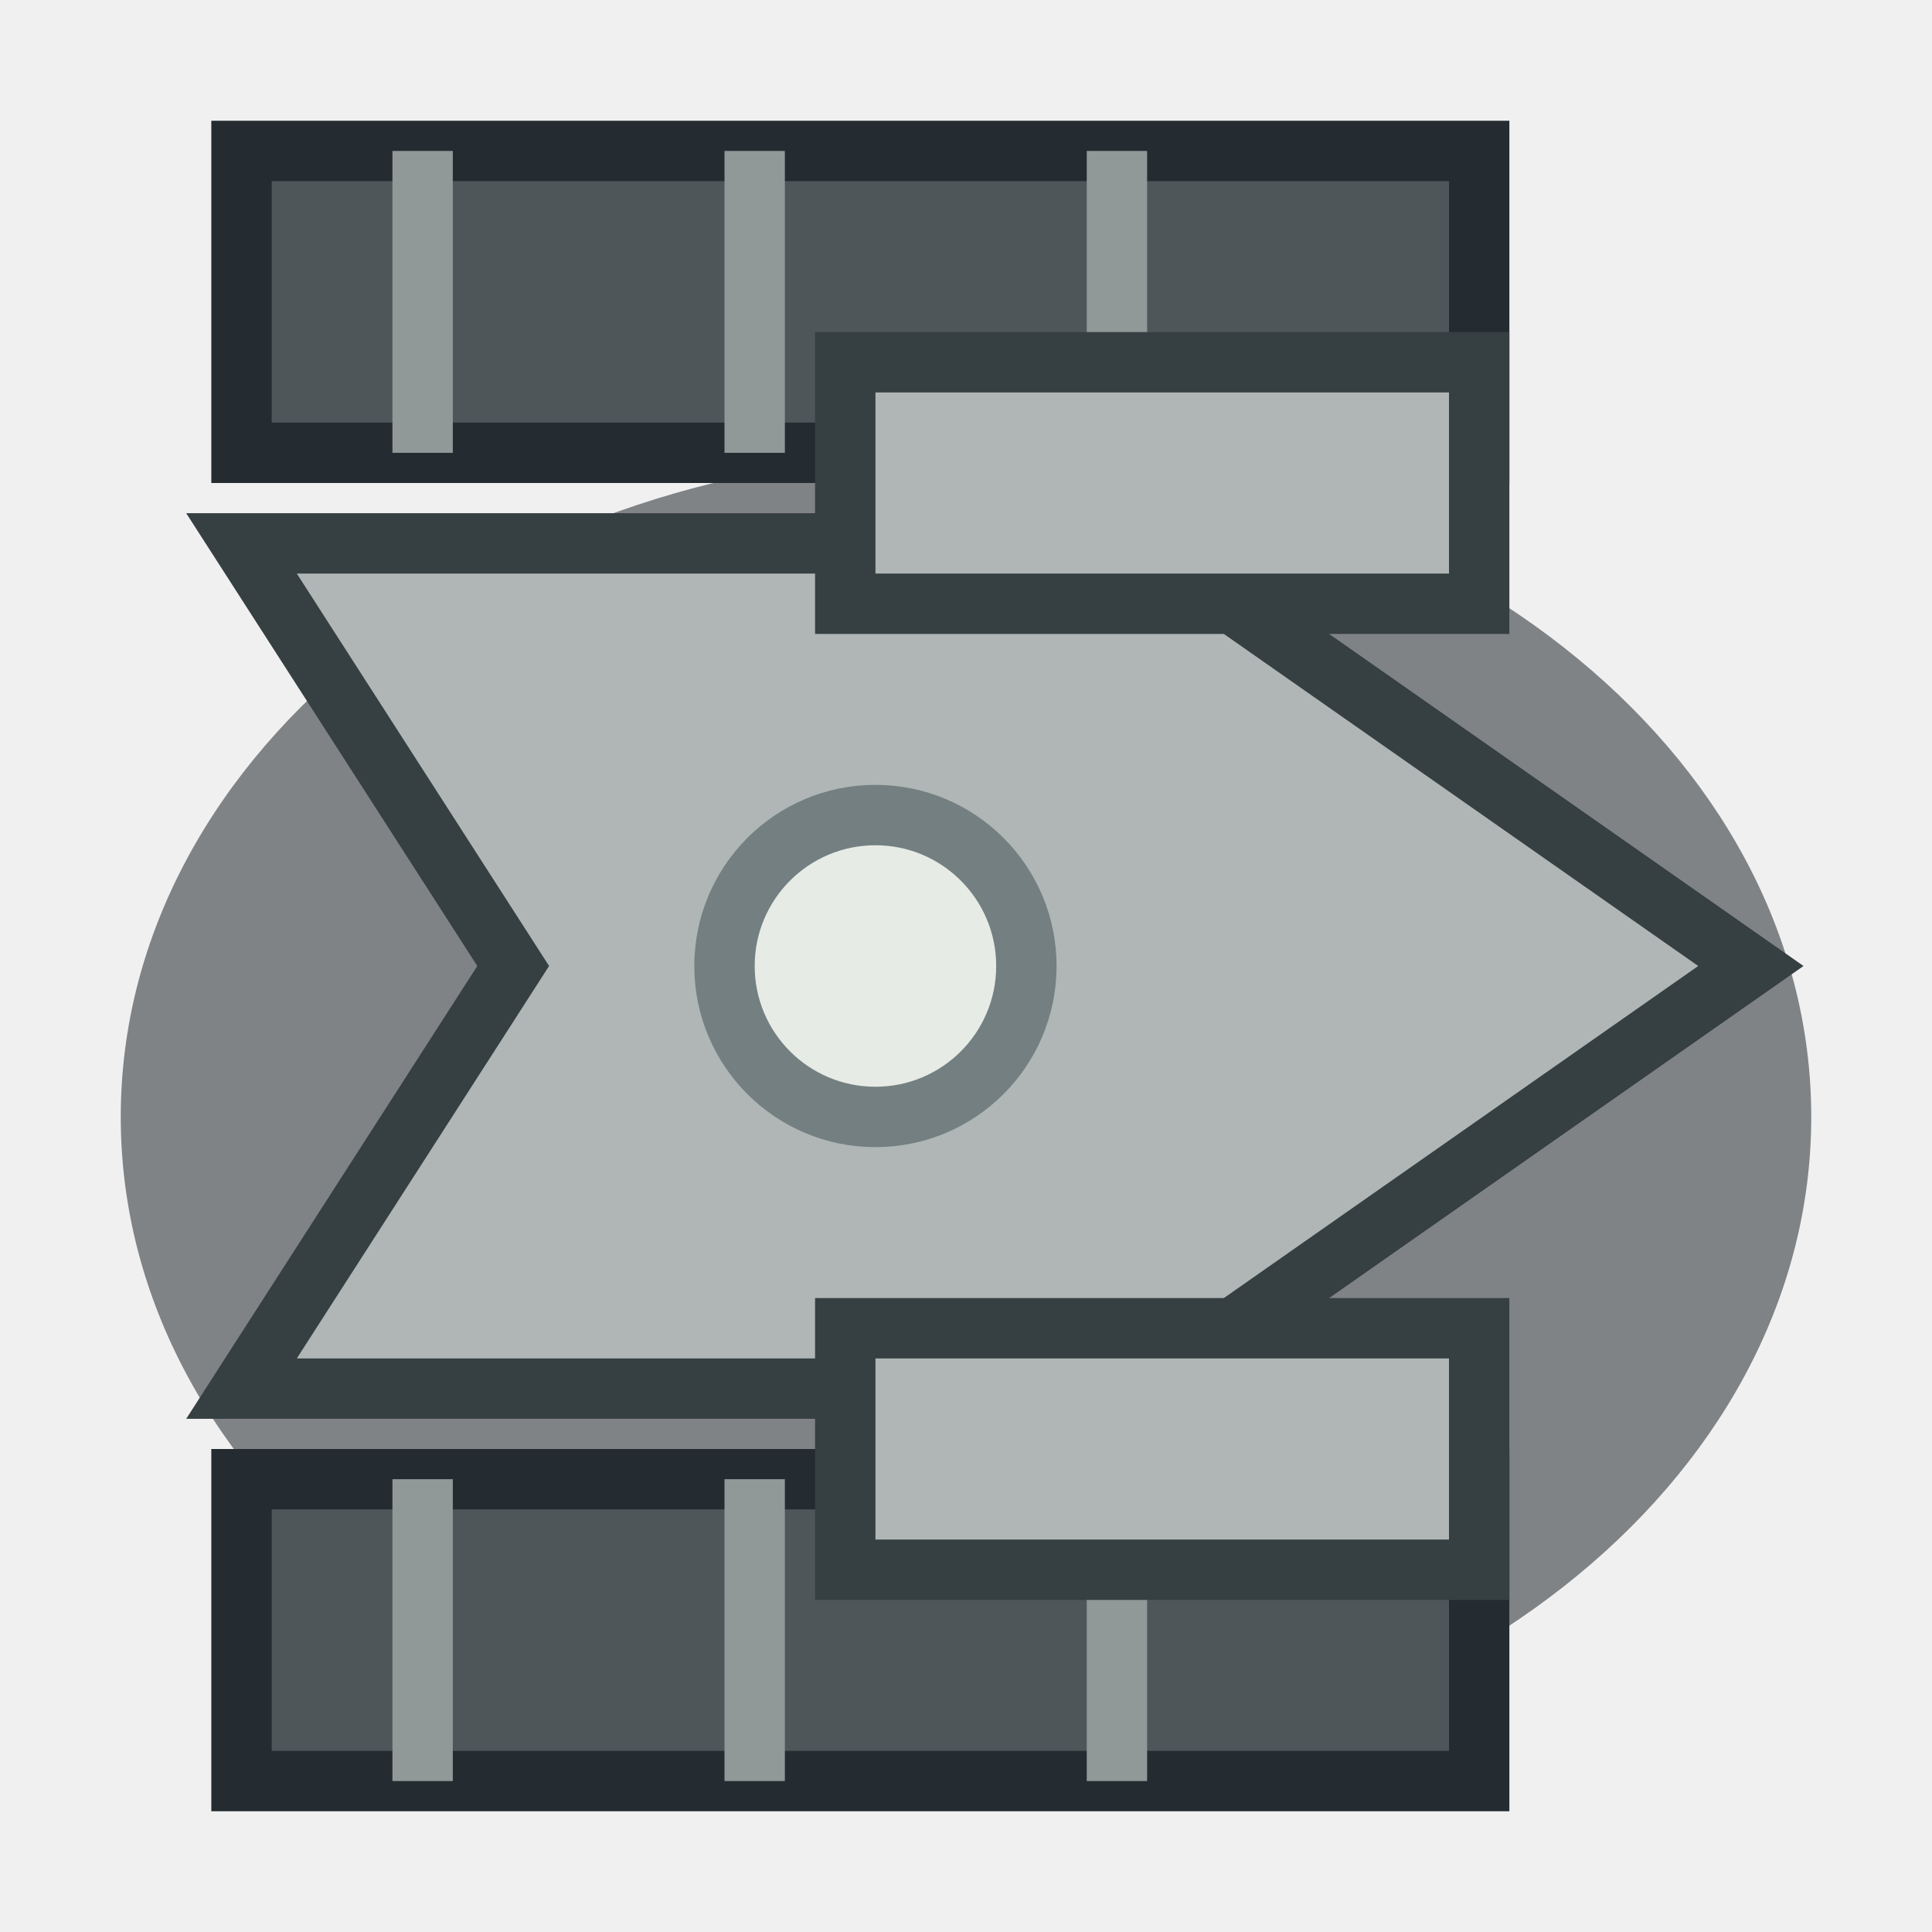
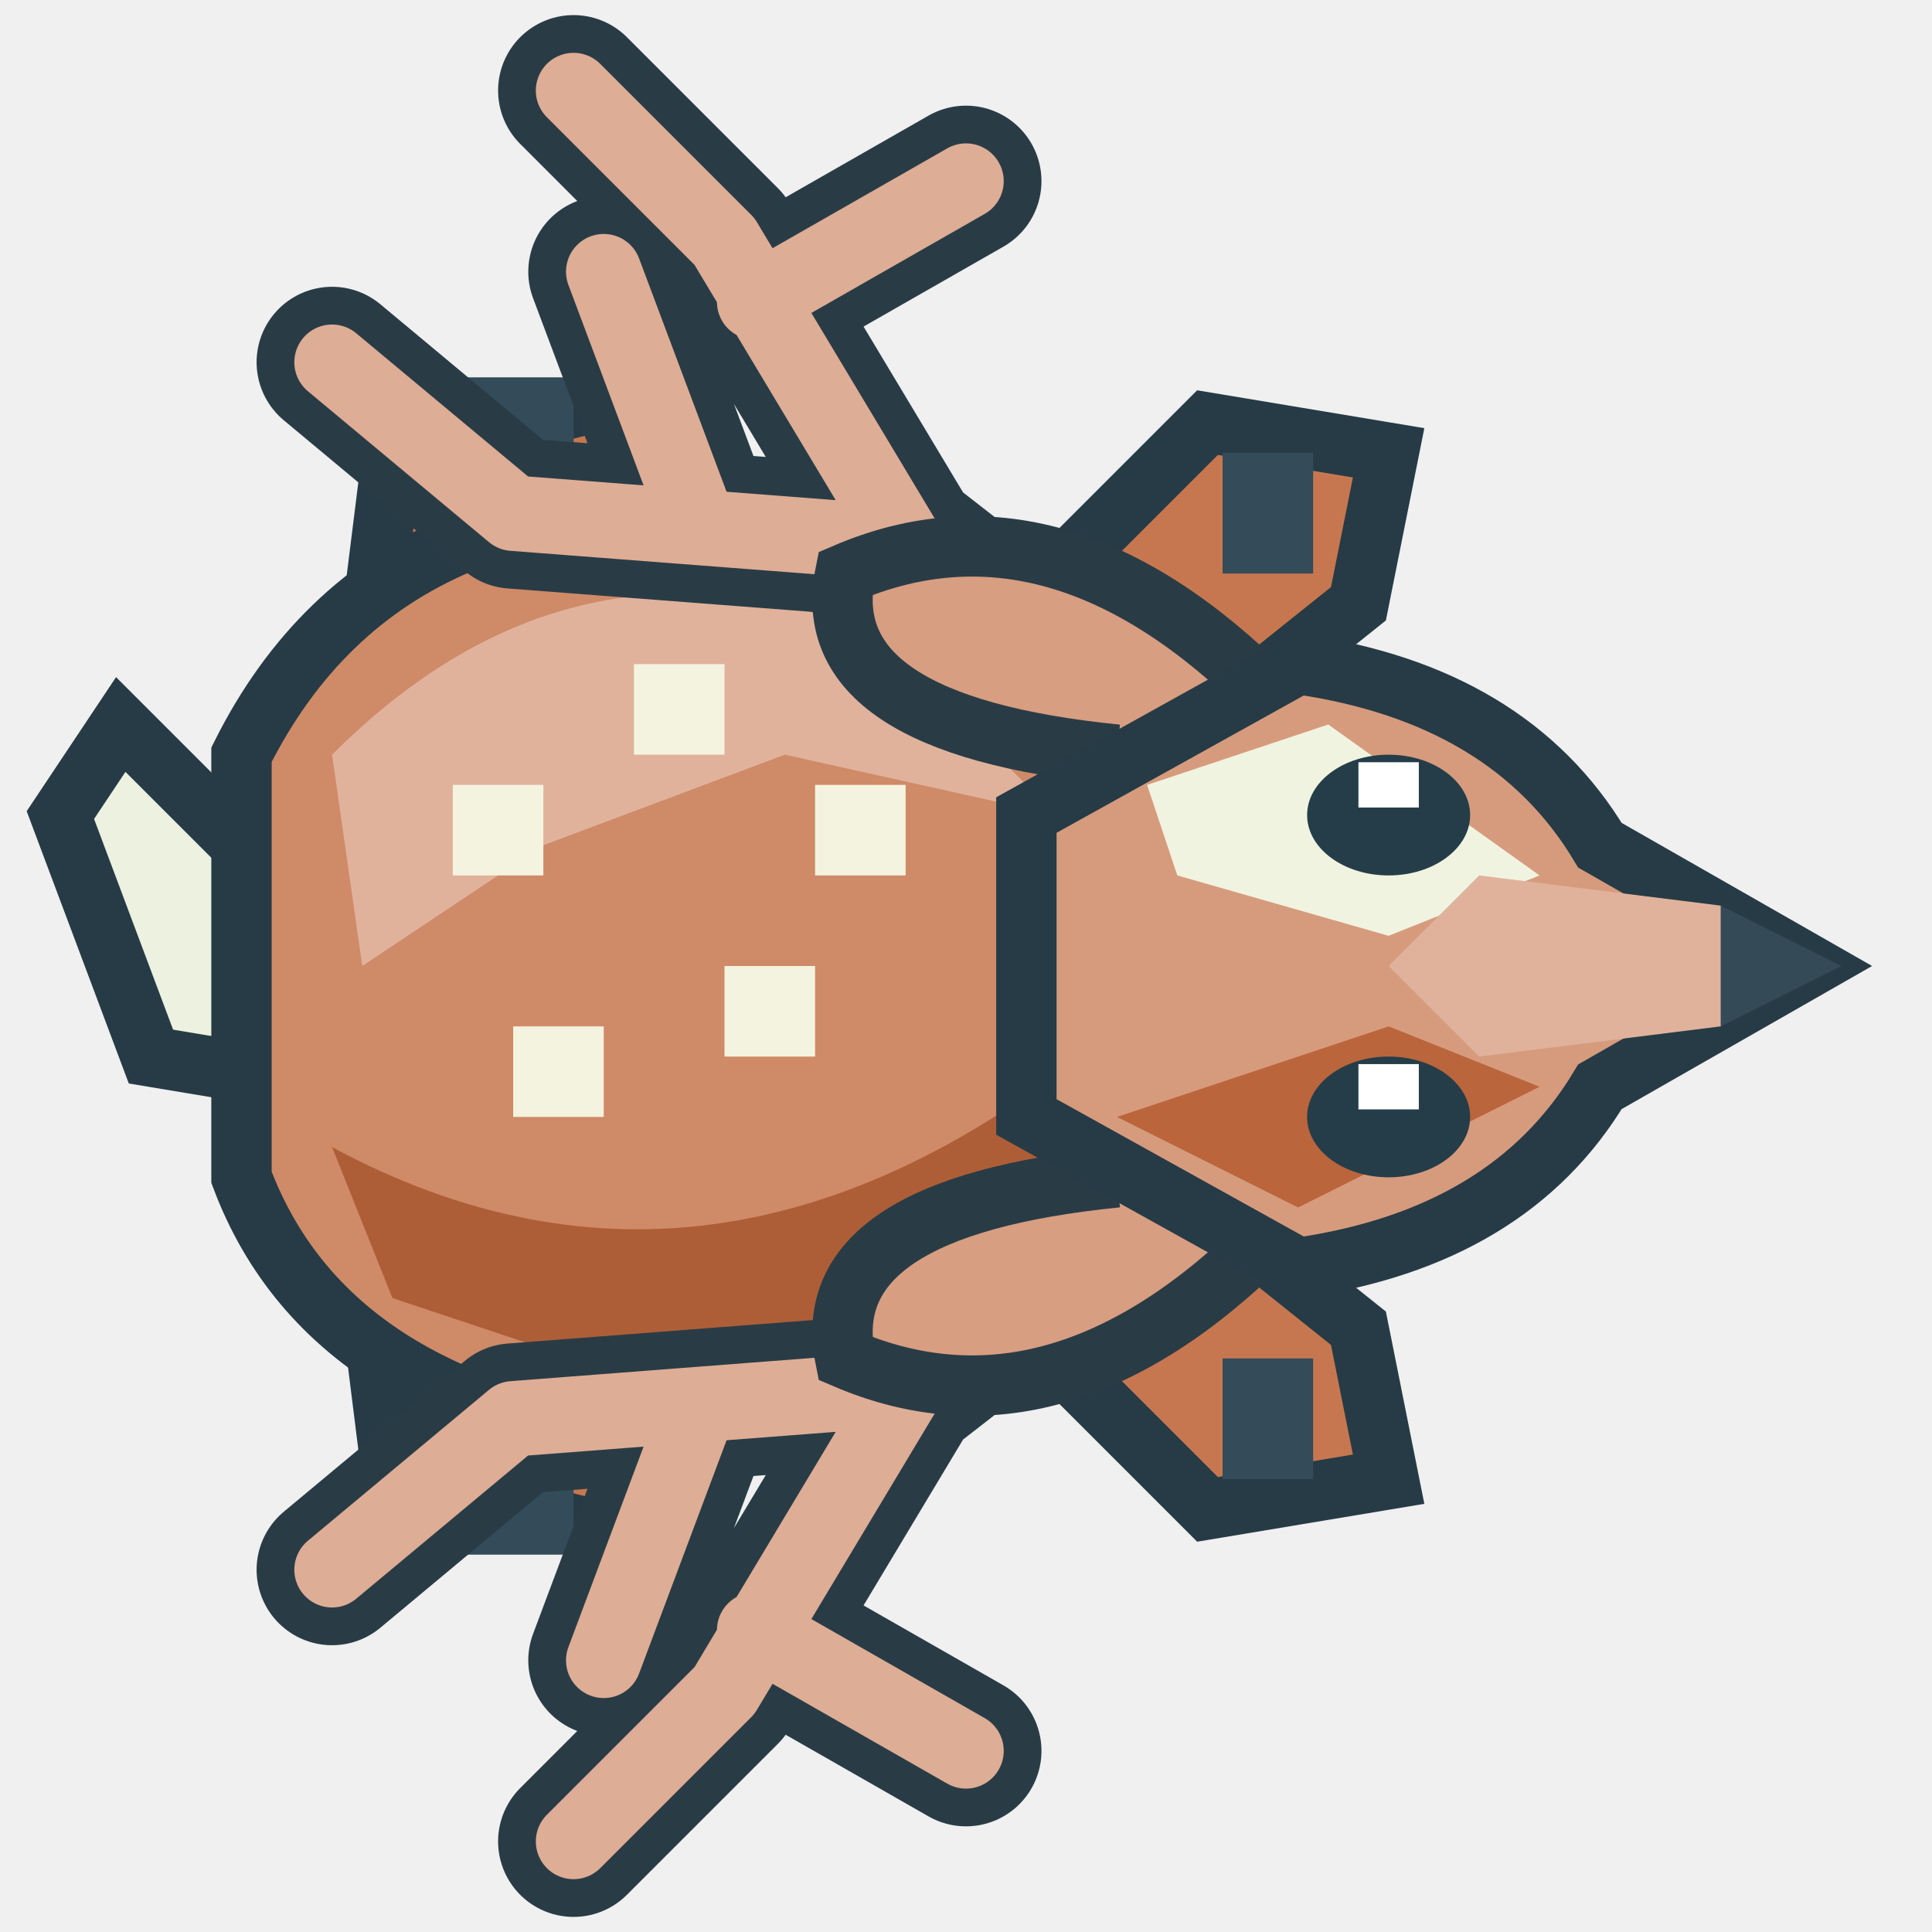
<svg xmlns="http://www.w3.org/2000/svg" width="64" height="64" viewBox="0 0 64 64">
-   <ellipse cx="32" cy="37" rx="28" ry="22" fill="#11171b" fill-opacity=".5" />
-   <path d="M8 5H49V15H8ZM8 49H49V59H8Z" fill="#4e5659" stroke="#252c31" stroke-width="2" />
-   <path d="M14 5V15M25 5V15M37 5V15M14 49V59M25 49V59M37 49V59" stroke="#909898" stroke-width="2" />
-   <g fill="#afb6b5" stroke="#363f42" stroke-width="2">
-     <path d="M8 18H38L58 32L38 46H8L17 32Z" />
-     <path d="M28 12H49V20H28ZM28 44H49V52H28Z" />
-   </g>
-   <circle cx="29" cy="32" r="5" fill="#e7ebe5" stroke="#737f80" stroke-width="2" />
+   <path d="M12 23L13 15L21 13L24 18L20 24M12 41L13 49L21 51L24 46L20 40M33 21L40 14L46 15L45 20L40 24M33 43L40 50L46 49L45 44L40 40" fill="#c7774f" stroke="#263b45" stroke-width="2" />
+   <path d="M14 14L19 14M14 50L19 50M42 15V19M42 45V49" stroke="#344c59" stroke-width="3" />
+   <path d="M10 30L4 24L2 27L5 35L11 36Z" fill="#edf1df" stroke="#263b45" stroke-width="2" />
+   <path d="M8 25Q13 15 27 17Q38 19 42 28L41 37Q36 47 23 48Q11 47 8 39Z" fill="#cf8a68" stroke="#263b45" stroke-width="2" />
+   <path d="M11 25Q19 17 29 21L35 27L26 25L18 28L12 32Z" fill="#e0b29c" />
+   <path d="M11 38Q24 45 37 34L39 39Q32 47 22 46L13 43Z" fill="#ae5e37" />
+   <path d="M15 26H18V29H15ZM21 22H24V25H21ZM27 26H30V29H27ZM17 34H20V37H17ZM24 32H27V35H24Z" fill="#f4f3df" />
+   <path d="M39 25L30 18L24 8L19 3M30 18L17 17L11 12M25 10L32 6M23 17L20 9M39 39L30 46L24 56L19 61M30 46L17 47L11 52M25 54L32 58M23 47L20 55" fill="none" stroke="#293c46" stroke-width="5" stroke-linecap="round" stroke-linejoin="round" />
+   <path d="M39 25L30 18L24 8L19 3M30 18L17 17L11 12M25 10L32 6M23 17L20 9M39 39L30 46L24 56L19 61M30 46L17 47L11 52M25 54L32 58M23 47L20 55" fill="none" stroke="#dead95" stroke-width="2.5" stroke-linecap="round" stroke-linejoin="round" />
+   <path d="M37 25Q27 24 28 19Q35 16 42 23M37 39Q27 40 28 45Q35 48 42 41" fill="#d79e81" stroke="#293c46" stroke-width="2" />
+   <path d="M34 27L43 22Q50 23 53 28L60 32L53 36Q50 41 43 42L34 37Z" fill="#d69b7d" stroke="#263b45" stroke-width="2" />
+   <path d="M38 26L44 24L51 29L46 31L39 29Z" fill="#f0f3e0" />
+   <path d="M37 37L43 40L51 36L46 34Z" fill="#ba653b" />
+   <path d="M49 29L57 30L59 32L57 34L49 35L46 32Z" fill="#e0b29c" />
+   <ellipse cx="46" cy="27" rx="2.7" ry="2" fill="#253d49" />
+   <ellipse cx="46" cy="37" rx="2.7" ry="2" fill="#253d49" />
+   <path d="M45 26H47M45 36H47" stroke="#ffffff" stroke-width="1.5" />
+   <path d="M57 30L61 32L57 34Z" fill="#344b57" />
</svg>
